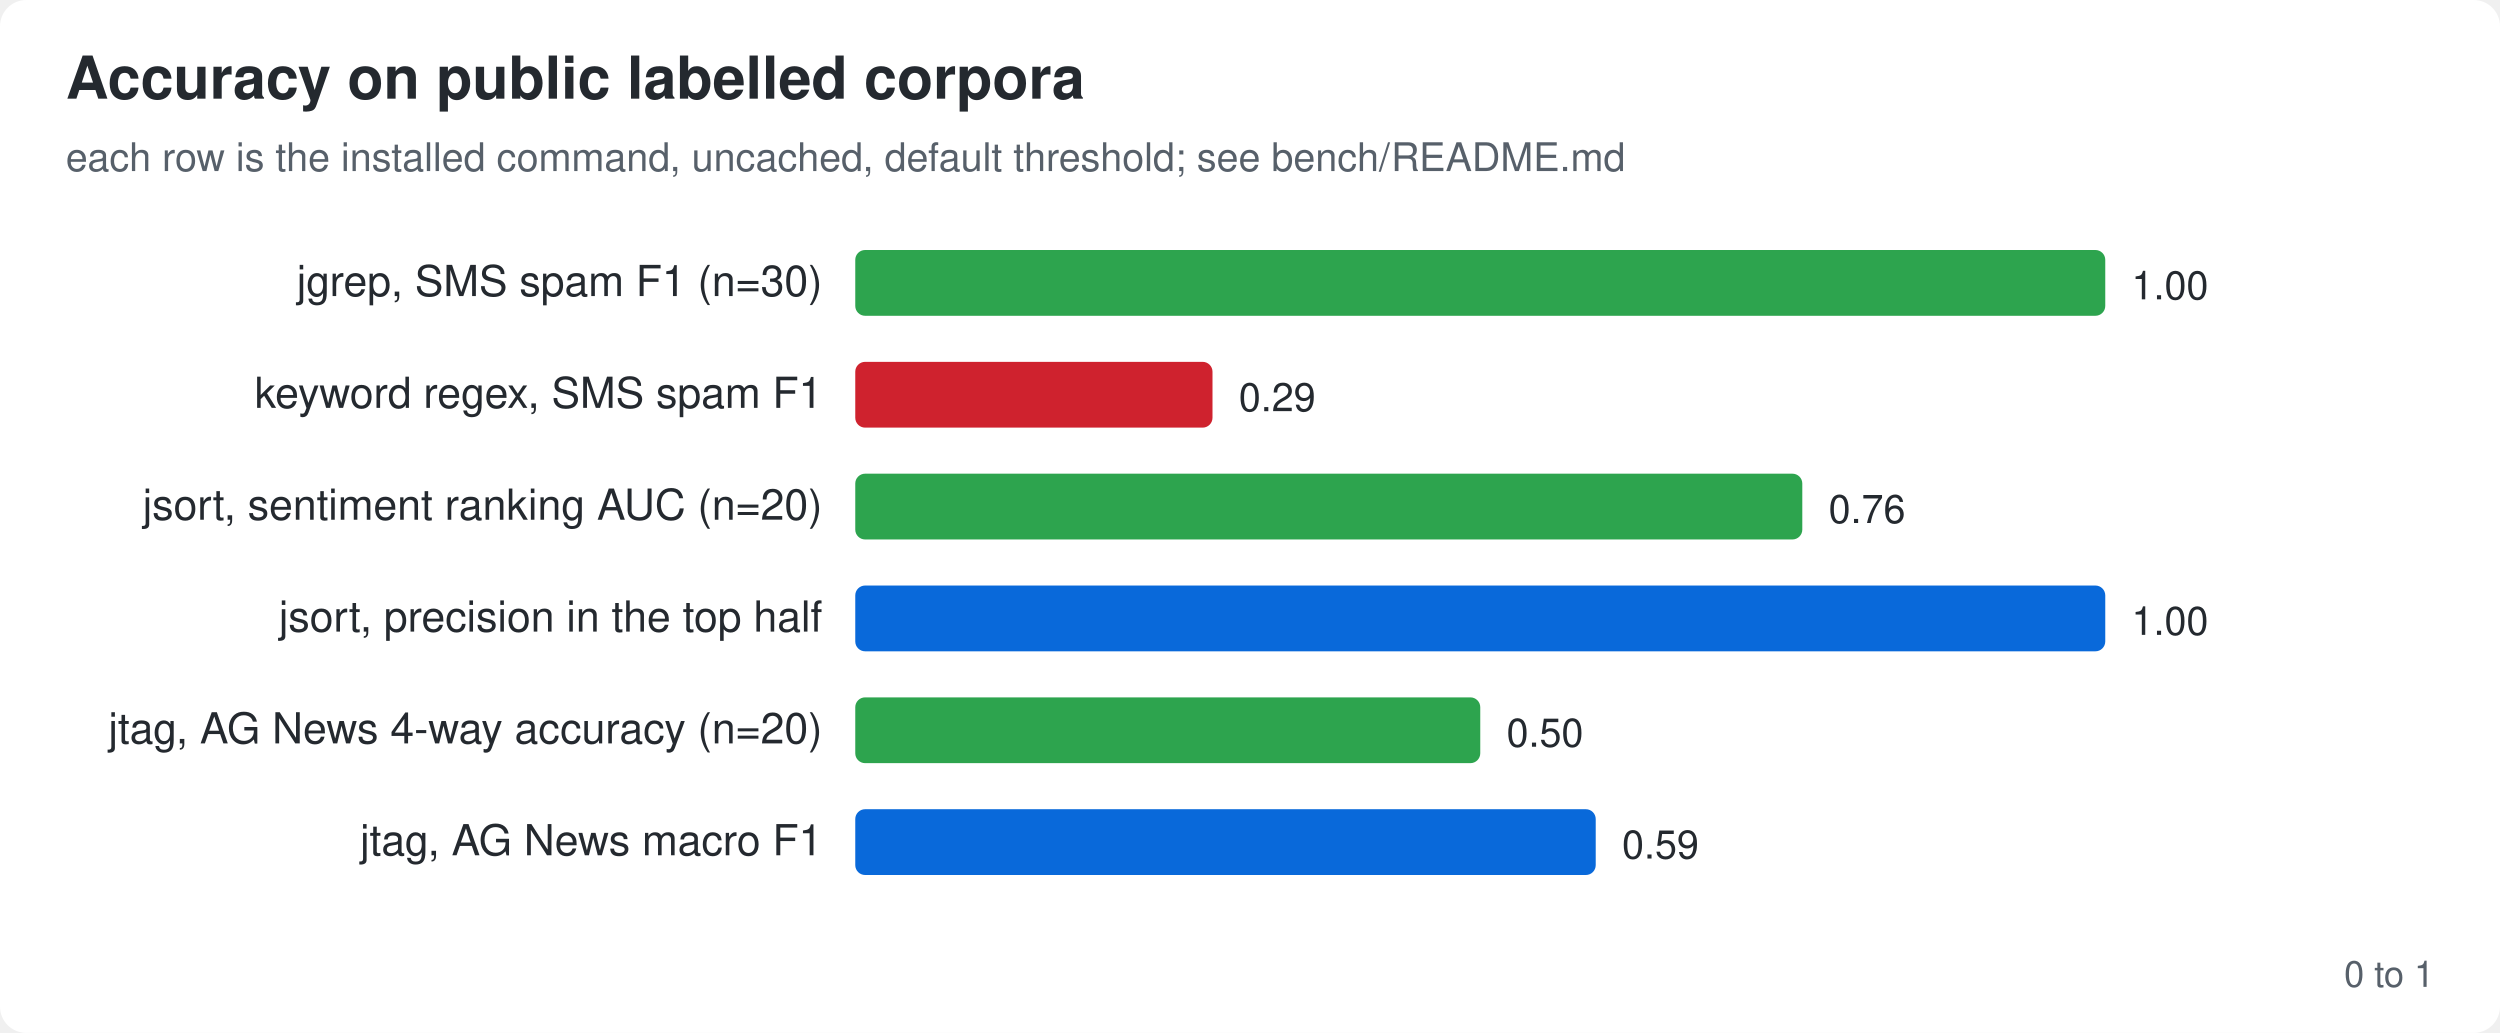
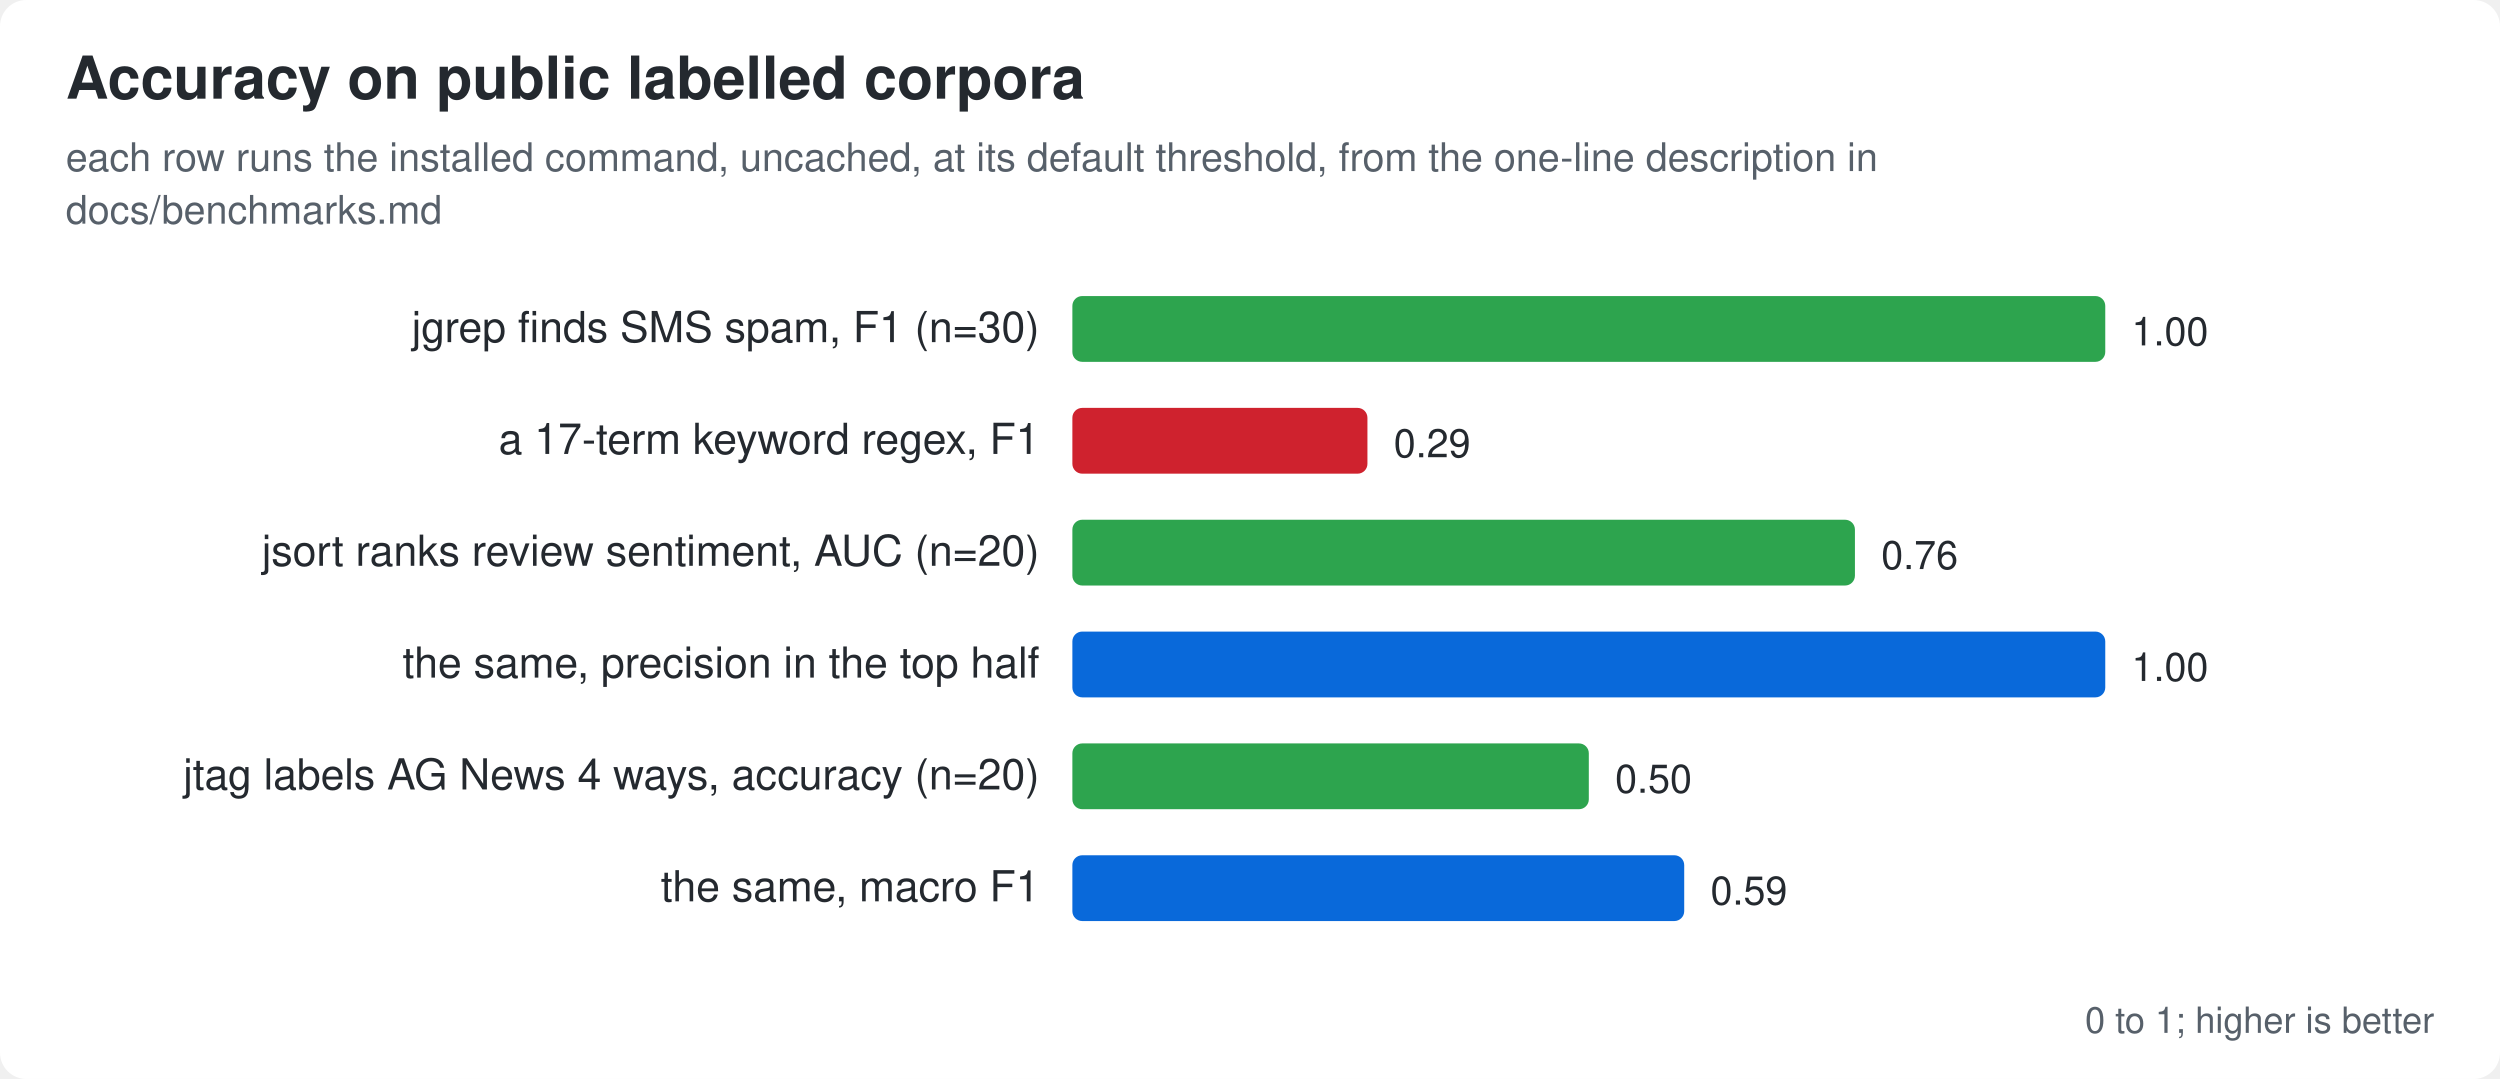
- <svg xmlns="http://www.w3.org/2000/svg" width="760" height="314" viewBox="0 0 760 314" font-family="-apple-system, Segoe UI, Helvetica, Arial, sans-serif">
-   <rect width="760" height="314" fill="white" rx="8" />
+ <svg xmlns="http://www.w3.org/2000/svg" width="760" height="328" viewBox="0 0 760 328" font-family="-apple-system, Segoe UI, Helvetica, Arial, sans-serif">
+   <rect width="760" height="328" fill="white" rx="8" />
  <text x="20" y="30" font-size="18" font-weight="600" fill="#24292f">Accuracy on public labelled corpora</text>
-   <text x="20" y="52" font-size="12" fill="#57606a">each row is the installed command, uncached, default threshold; see bench/README.md</text>
-   <text x="250" y="90" font-size="13" fill="#24292f" text-anchor="end">jgrep, SMS spam F1 (n=30)</text>
-   <rect x="260" y="76" width="380.0" height="20" rx="3" fill="#2da44e" />
-   <text x="648.0" y="91" font-size="12" fill="#24292f">1.00</text>
-   <text x="250" y="124" font-size="13" fill="#24292f" text-anchor="end">keyword regex, SMS spam F1</text>
-   <rect x="260" y="110" width="108.6" height="20" rx="3" fill="#cf222e" />
-   <text x="376.6" y="125" font-size="12" fill="#24292f">0.29</text>
-   <text x="250" y="158" font-size="13" fill="#24292f" text-anchor="end">jsort, sentiment ranking AUC (n=20)</text>
-   <rect x="260" y="144" width="287.9" height="20" rx="3" fill="#2da44e" />
-   <text x="555.9" y="159" font-size="12" fill="#24292f">0.76</text>
-   <text x="250" y="192" font-size="13" fill="#24292f" text-anchor="end">jsort, precision in the top half</text>
-   <rect x="260" y="178" width="380.0" height="20" rx="3" fill="#0969da" />
-   <text x="648.0" y="193" font-size="12" fill="#24292f">1.00</text>
-   <text x="250" y="226" font-size="13" fill="#24292f" text-anchor="end">jtag, AG News 4-way accuracy (n=20)</text>
-   <rect x="260" y="212" width="190.0" height="20" rx="3" fill="#2da44e" />
-   <text x="458.0" y="227" font-size="12" fill="#24292f">0.50</text>
-   <text x="250" y="260" font-size="13" fill="#24292f" text-anchor="end">jtag, AG News macro F1</text>
-   <rect x="260" y="246" width="225.1" height="20" rx="3" fill="#0969da" />
-   <text x="493.1" y="261" font-size="12" fill="#24292f">0.59</text>
-   <text x="740" y="300" font-size="11" fill="#57606a" text-anchor="end">0 to 1</text>
+   <text x="20" y="52" font-size="12" fill="#57606a">each row runs the installed command, uncached, at its default threshold, from the one-line description in</text>
+   <text x="20" y="68" font-size="12" fill="#57606a">docs/benchmarks.md</text>
+   <text x="316" y="104" font-size="13" fill="#24292f" text-anchor="end">jgrep finds SMS spam, F1 (n=30)</text>
+   <rect x="326" y="90" width="314.0" height="20" rx="3" fill="#2da44e" />
+   <text x="648.0" y="105" font-size="12" fill="#24292f">1.00</text>
+   <text x="316" y="138" font-size="13" fill="#24292f" text-anchor="end">a 17-term keyword regex, F1</text>
+   <rect x="326" y="124" width="89.7" height="20" rx="3" fill="#cf222e" />
+   <text x="423.7" y="139" font-size="12" fill="#24292f">0.29</text>
+   <text x="316" y="172" font-size="13" fill="#24292f" text-anchor="end">jsort ranks review sentiment, AUC (n=20)</text>
+   <rect x="326" y="158" width="237.9" height="20" rx="3" fill="#2da44e" />
+   <text x="571.9" y="173" font-size="12" fill="#24292f">0.76</text>
+   <text x="316" y="206" font-size="13" fill="#24292f" text-anchor="end">the same, precision in the top half</text>
+   <rect x="326" y="192" width="314.0" height="20" rx="3" fill="#0969da" />
+   <text x="648.0" y="207" font-size="12" fill="#24292f">1.00</text>
+   <text x="316" y="240" font-size="13" fill="#24292f" text-anchor="end">jtag labels AG News 4 ways, accuracy (n=20)</text>
+   <rect x="326" y="226" width="157.0" height="20" rx="3" fill="#2da44e" />
+   <text x="491.0" y="241" font-size="12" fill="#24292f">0.50</text>
+   <text x="316" y="274" font-size="13" fill="#24292f" text-anchor="end">the same, macro F1</text>
+   <rect x="326" y="260" width="186.0" height="20" rx="3" fill="#0969da" />
+   <text x="520.0" y="275" font-size="12" fill="#24292f">0.59</text>
+   <text x="740" y="314" font-size="11" fill="#57606a" text-anchor="end">0 to 1; higher is better</text>
</svg>
